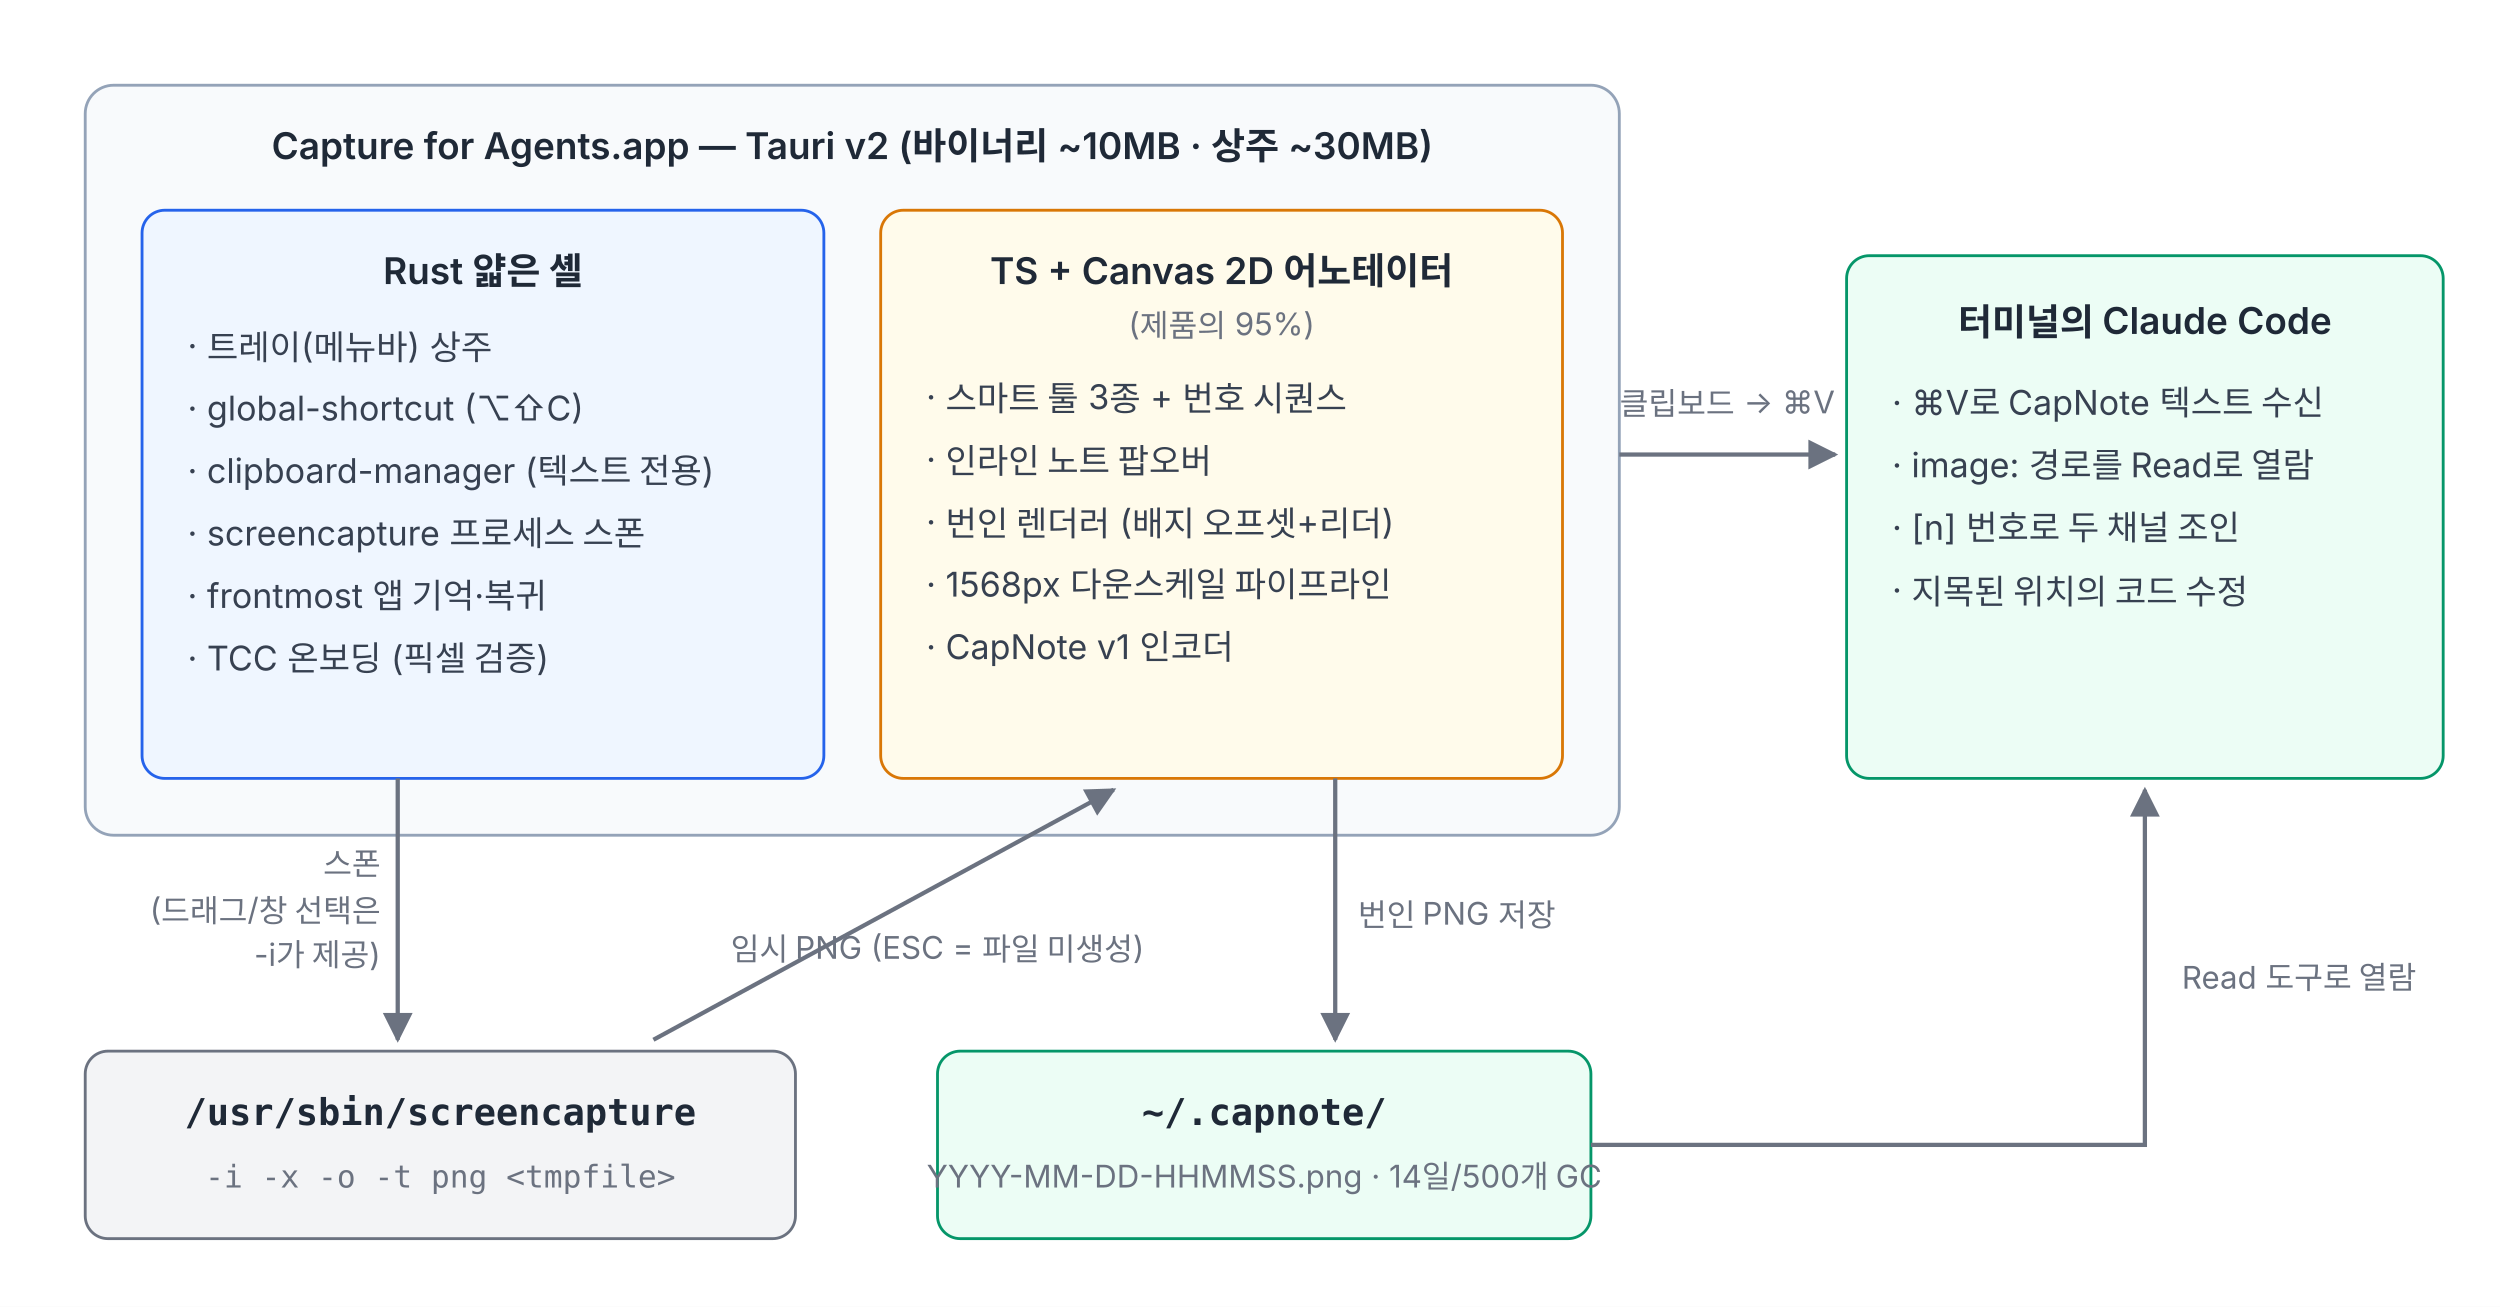
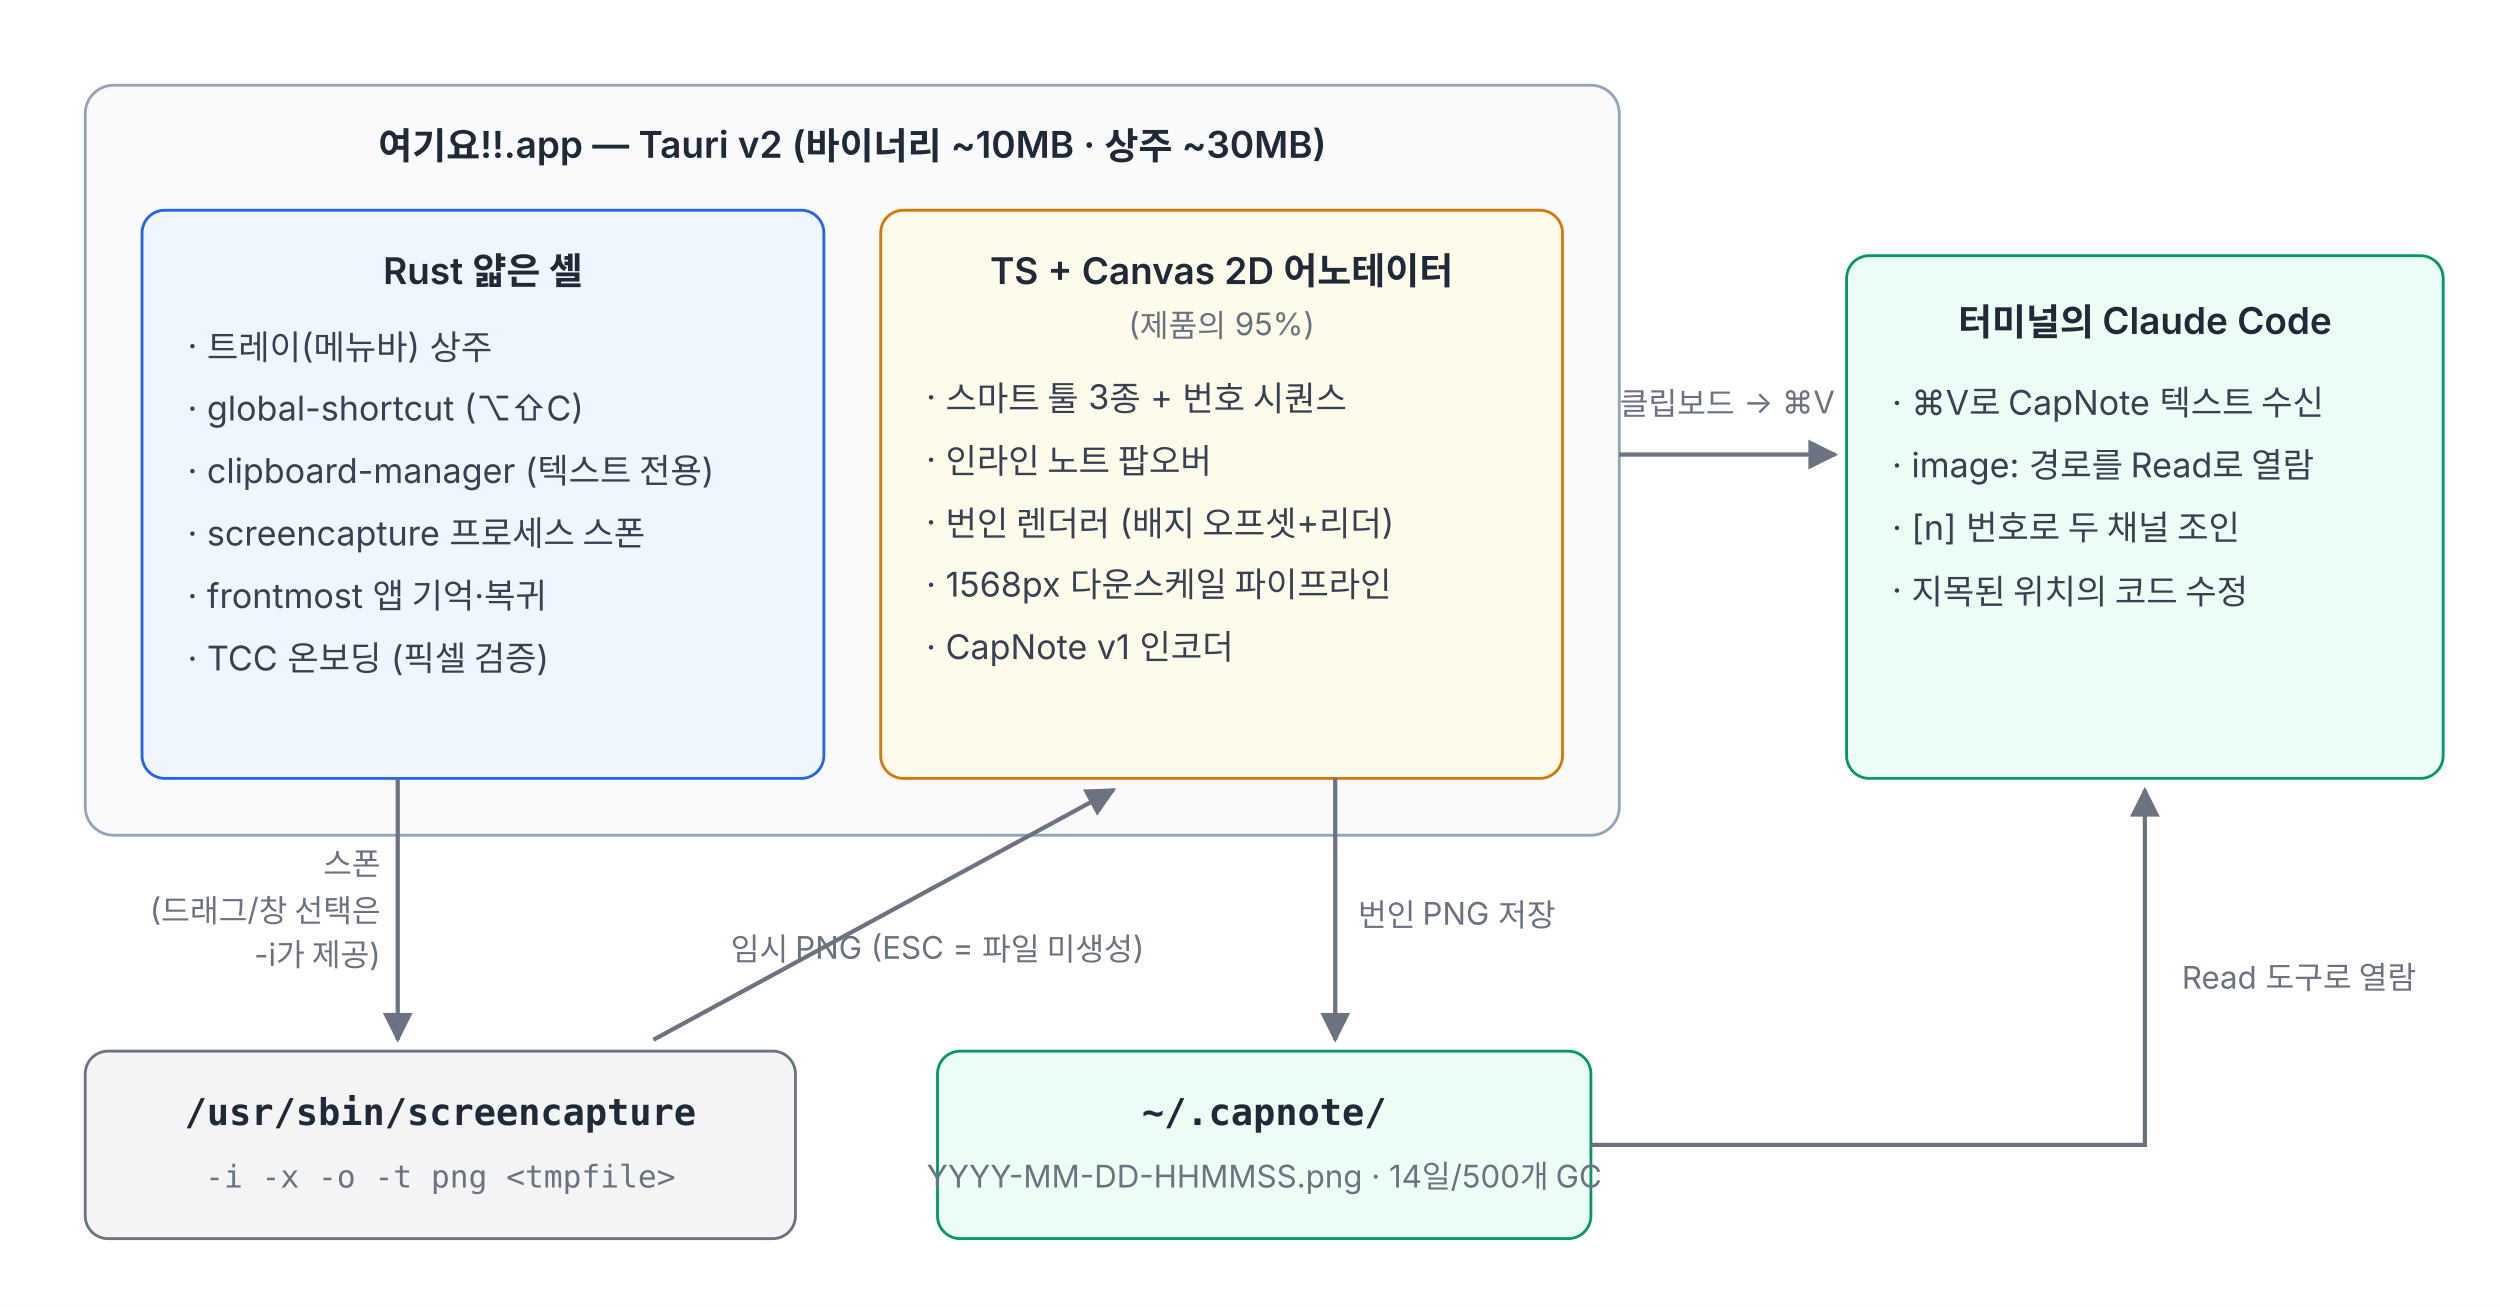
<svg xmlns="http://www.w3.org/2000/svg" viewBox="0 0 880 460" role="img" aria-label="시스템 아키텍처">
  <style>text{font-family:-apple-system,BlinkMacSystemFont,'Segoe UI','Apple SD Gothic Neo','Noto Sans KR',sans-serif}.mono{font-family:ui-monospace,SFMono-Regular,Menlo,monospace}</style>
  <rect width="880" height="460" fill="#ffffff" />
  <defs>
    <marker id="arr5" viewBox="0 0 10 10" refX="9" refY="5" markerWidth="7" markerHeight="7" orient="auto-start-reverse">
      <path d="M0,0 L10,5 L0,10 z" fill="#6b7280" />
    </marker>
  </defs>
  <rect x="30" y="30" width="540" height="264" rx="10" fill="#f8fafc" stroke="#94a3b8" />
-   <text x="300" y="56" text-anchor="middle" font-size="13" font-weight="600" fill="#1f2937">Capture for Agents.app — Tauri v2 (바이너리 ~10MB · 상주 ~30MB)</text>
+   <text x="300" y="56" text-anchor="middle" font-size="13" font-weight="600" fill="#1f2937">여기요!!.app — Tauri v2 (바이너리 ~10MB · 상주 ~30MB)</text>
  <rect x="50" y="74" width="240" height="200" rx="8" fill="#eff6ff" stroke="#2563eb" />
  <text x="170" y="100" text-anchor="middle" font-size="13" font-weight="600" fill="#1f2937">Rust 얇은 셸</text>
  <text x="66" y="126" font-size="12" fill="#374151">· 트레이(메뉴바) 상주</text>
  <text x="66" y="148" font-size="12" fill="#374151">· global-shortcut (⌥⇧C)</text>
  <text x="66" y="170" font-size="12" fill="#374151">· clipboard-manager (텍스트 전용)</text>
  <text x="66" y="192" font-size="12" fill="#374151">· screencapture 프로세스 스폰</text>
  <text x="66" y="214" font-size="12" fill="#374151">· frontmost 앱 기억·복귀</text>
  <text x="66" y="236" font-size="12" fill="#374151">· TCC 온보딩 (픽셀 검증)</text>
  <rect x="310" y="74" width="240" height="200" rx="8" fill="#fffbeb" stroke="#d97706" />
  <text x="430" y="100" text-anchor="middle" font-size="13" font-weight="600" fill="#1f2937">TS + Canvas 2D 어노테이터</text>
  <text x="430" y="118" text-anchor="middle" font-size="11" fill="#6b7280">(제품의 95%)</text>
  <text x="326" y="144" font-size="12" fill="#374151">· 스마트 툴 3종 + 번호 시퀀스</text>
  <text x="326" y="166" font-size="12" fill="#374151">· 인라인 노트 팝오버</text>
  <text x="326" y="188" font-size="12" fill="#374151">· 번인 렌더러 (배지 오프셋+리더)</text>
  <text x="326" y="210" font-size="12" fill="#374151">· 1568px 다운스케일 파이프라인</text>
  <text x="326" y="232" font-size="12" fill="#374151">· CapNote v1 인코더</text>
  <rect x="30" y="370" width="250" height="66" rx="8" fill="#f3f4f6" stroke="#6b7280" />
  <text x="155" y="396" text-anchor="middle" font-size="13" font-weight="600" class="mono" fill="#1f2937">/usr/sbin/screencapture</text>
  <text x="155" y="418" text-anchor="middle" font-size="11" class="mono" fill="#6b7280">-i -x -o -t png &lt;tmpfile&gt;</text>
  <rect x="330" y="370" width="230" height="66" rx="8" fill="#ecfdf5" stroke="#059669" />
  <text x="445" y="396" text-anchor="middle" font-size="13" font-weight="600" class="mono" fill="#1f2937">~/.capnote/</text>
  <text x="445" y="418" text-anchor="middle" font-size="11" fill="#6b7280">YYYY-MM-DD-HHMMSS.png · 14일/500개 GC</text>
  <rect x="650" y="90" width="210" height="184" rx="8" fill="#ecfdf5" stroke="#059669" />
  <text x="755" y="118" text-anchor="middle" font-size="13" font-weight="600" fill="#1f2937">터미널의 Claude Code</text>
  <text x="666" y="146" font-size="12" fill="#374151">· ⌘V로 CapNote 텍스트 수신</text>
  <text x="666" y="168" font-size="12" fill="#374151">· image: 경로를 Read로 열람</text>
  <text x="666" y="190" font-size="12" fill="#374151">· [n] 번호로 두 채널 조인</text>
  <text x="666" y="212" font-size="12" fill="#374151">· 지목된 위치의 코드 수정</text>
  <line x1="140" y1="274" x2="140" y2="366" stroke="#6b7280" stroke-width="1.5" marker-end="url(#arr5)" />
  <text x="134" y="308" text-anchor="end" font-size="11" fill="#6b7280">스폰</text>
  <text x="134" y="324" text-anchor="end" font-size="11" fill="#6b7280">(드래그/창 선택은</text>
  <text x="134" y="340" text-anchor="end" font-size="11" fill="#6b7280">-i가 제공)</text>
  <line x1="230" y1="366" x2="392" y2="278" stroke="#6b7280" stroke-width="1.5" marker-end="url(#arr5)" />
  <text x="330" y="338" text-anchor="middle" font-size="11" fill="#6b7280">임시 PNG (ESC = 파일 미생성)</text>
  <line x1="470" y1="274" x2="470" y2="366" stroke="#6b7280" stroke-width="1.5" marker-end="url(#arr5)" />
  <text x="478" y="326" font-size="11" fill="#6b7280">번인 PNG 저장</text>
  <line x1="570" y1="160" x2="646" y2="160" stroke="#6b7280" stroke-width="1.5" marker-end="url(#arr5)" />
  <text x="608" y="146" text-anchor="middle" font-size="11" fill="#6b7280">클립보드 → ⌘V</text>
  <polyline points="560,403 755,403 755,278" fill="none" stroke="#6b7280" stroke-width="1.5" marker-end="url(#arr5)" />
  <text x="768" y="348" font-size="11" fill="#6b7280">Read 도구로 열람</text>
</svg>
